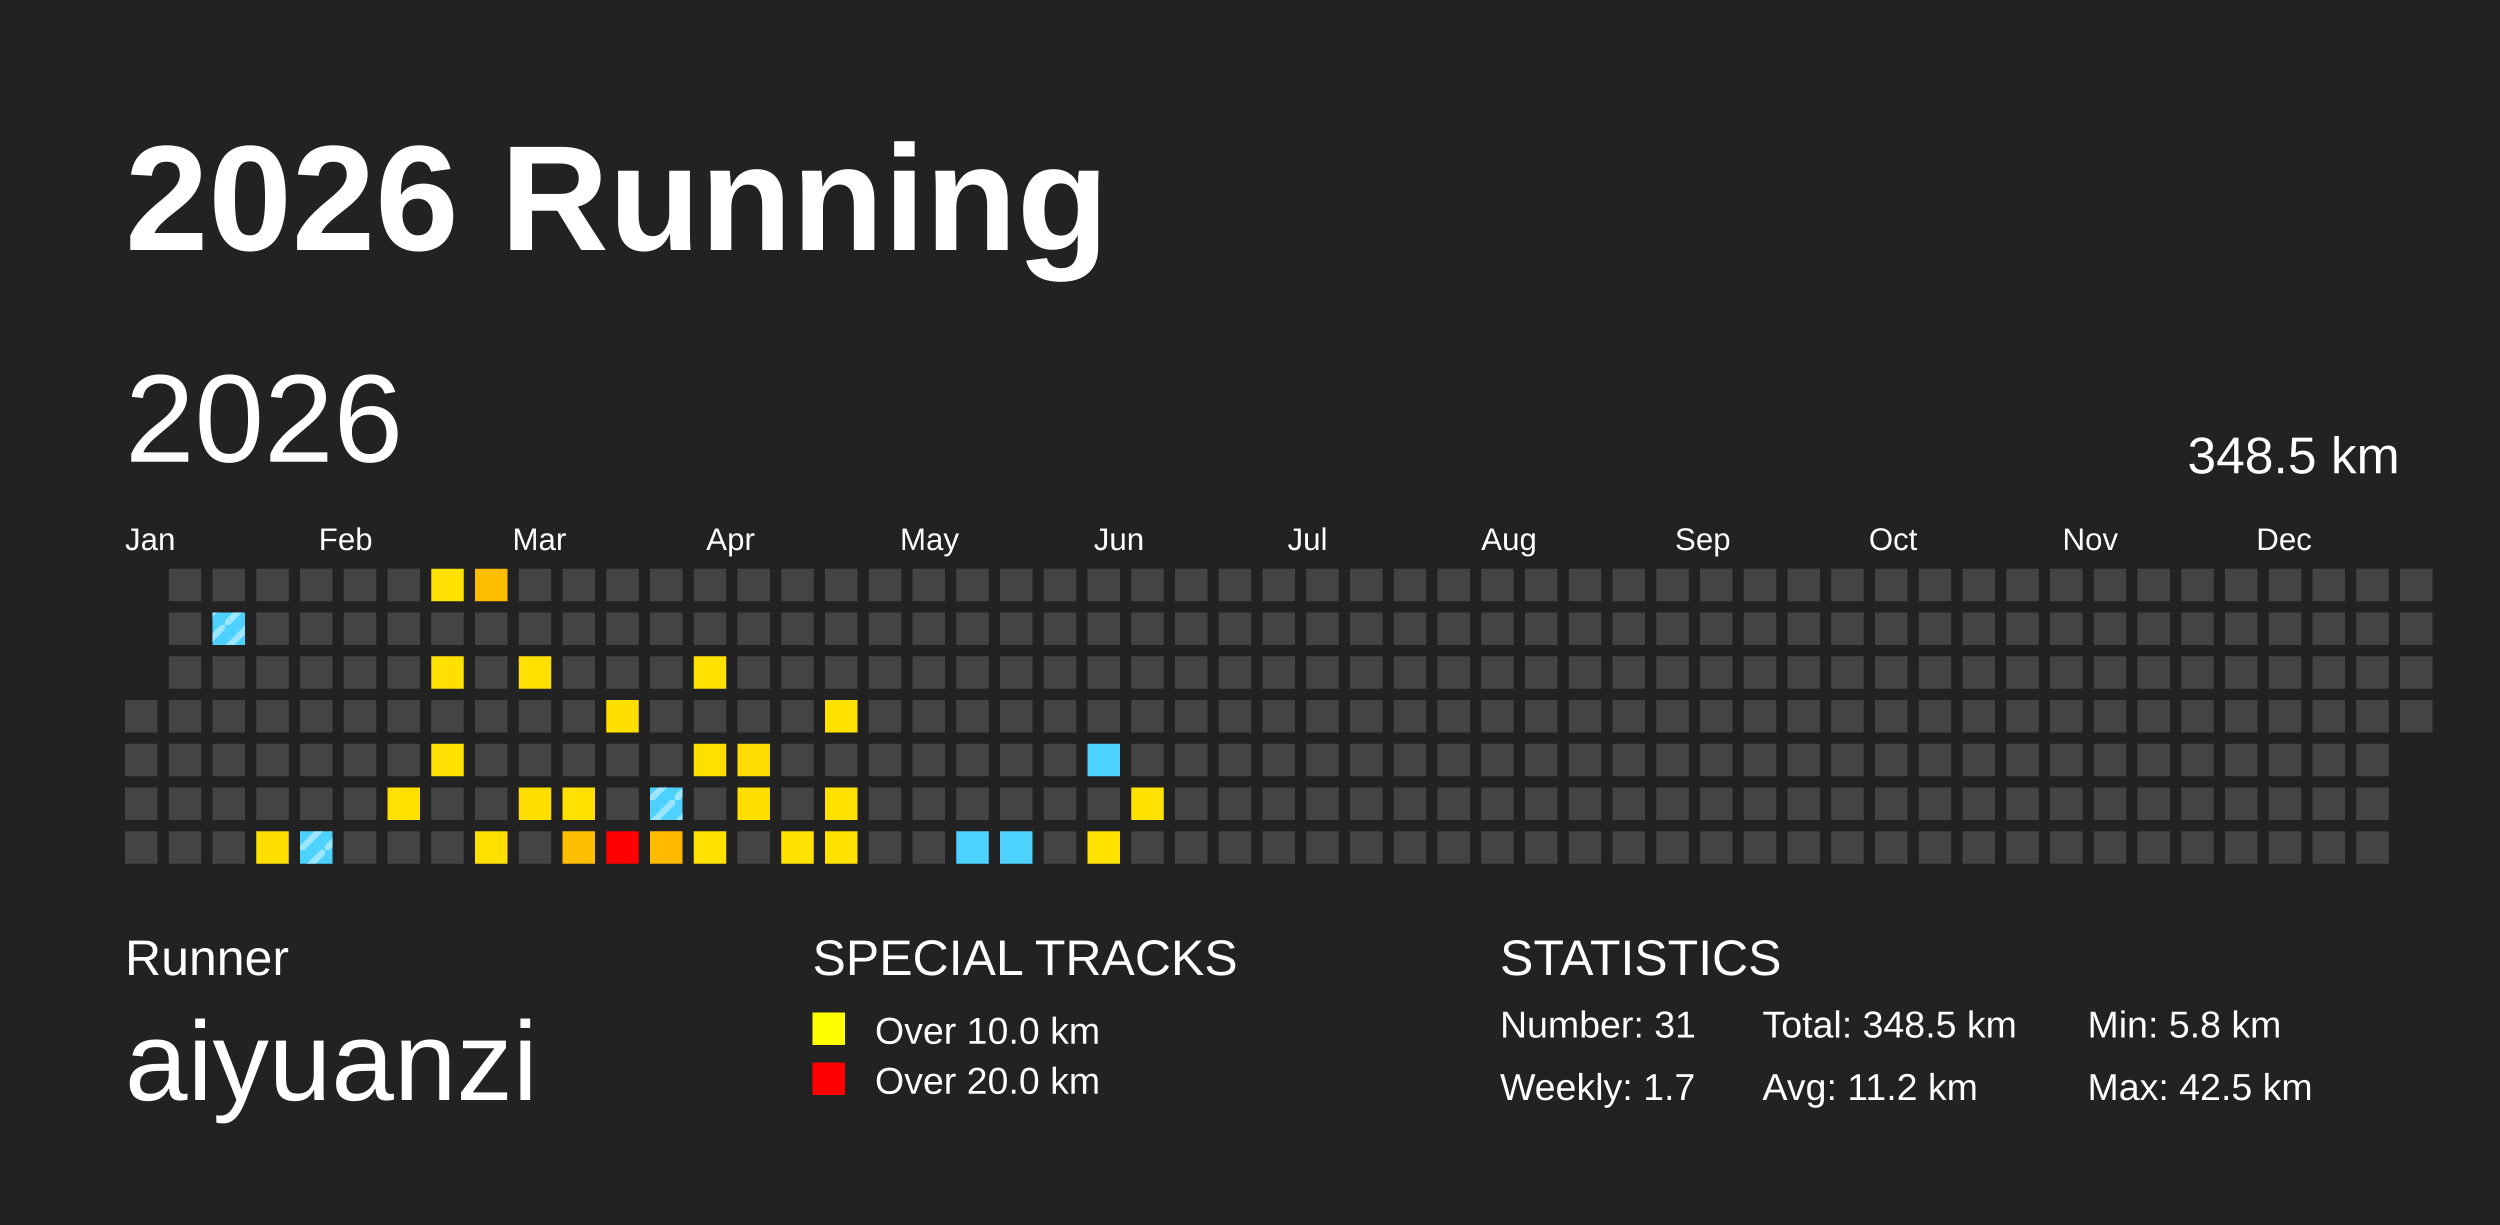
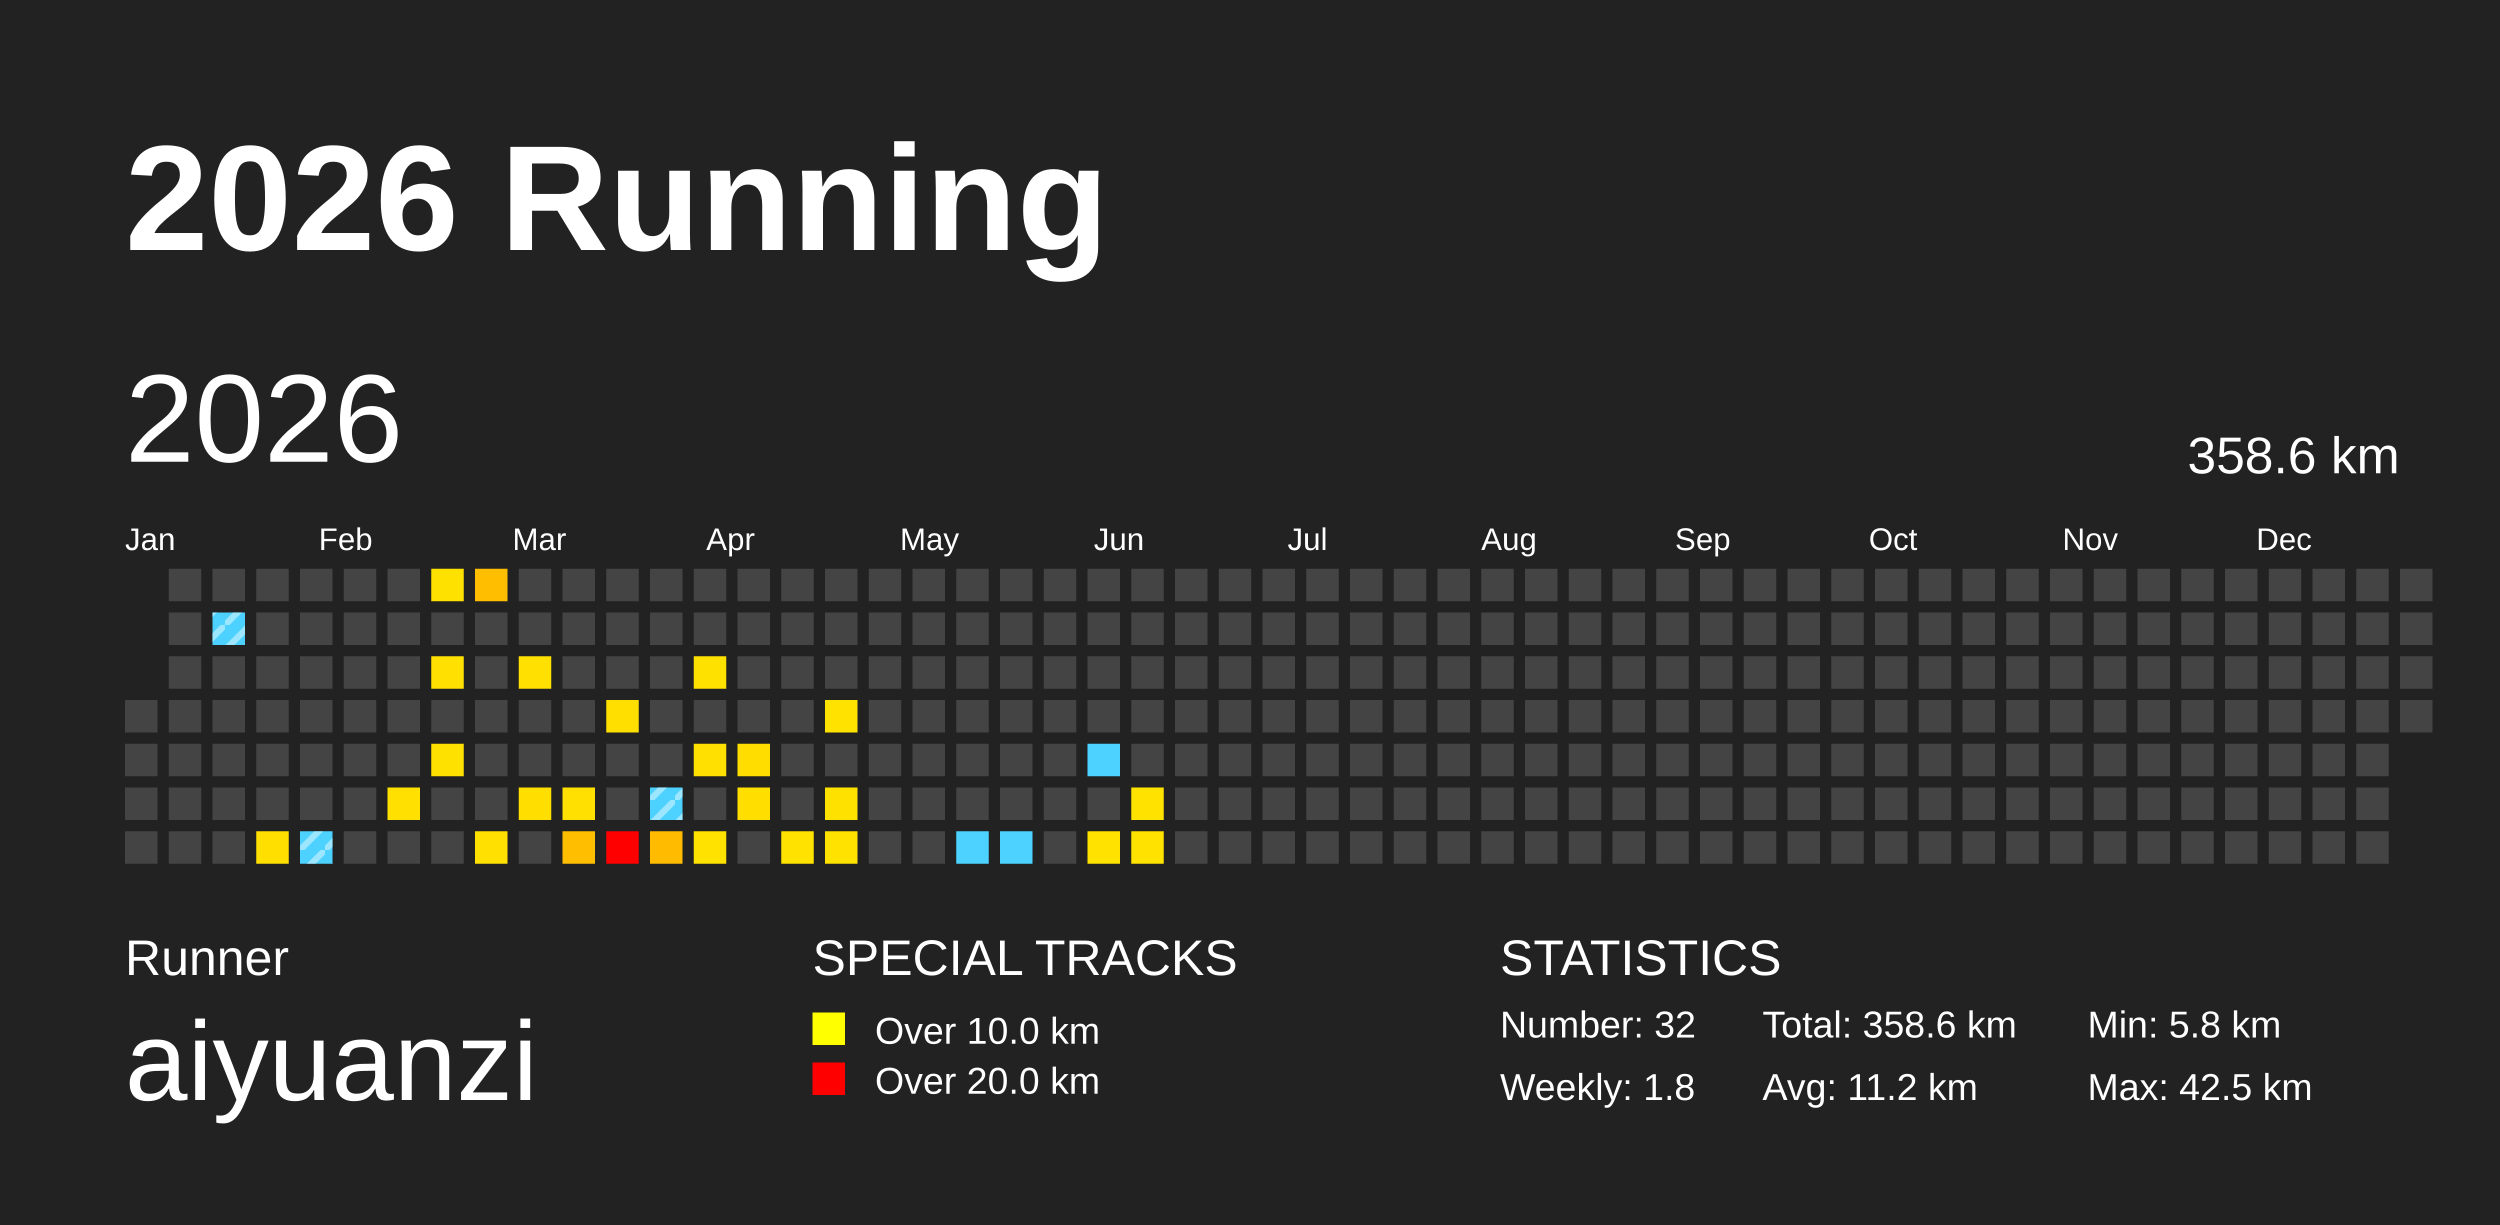
<svg xmlns="http://www.w3.org/2000/svg" baseProfile="full" height="98mm" version="1.1" viewBox="0,0,200,98" width="200mm">
  <defs>
    <pattern height="2" id="indoor-stripe" patternUnits="userSpaceOnUse" width="2">
      <line stroke="white" stroke-opacity="0.45" stroke-width="0.5" x1="0" x2="2" y1="2" y2="0" />
    </pattern>
  </defs>
  <rect fill="#222222" height="98" width="200" x="0" y="0" />
  <text fill="#FFFFFF" style="font-size:12px; font-family:Arial; font-weight:bold;" x="10" y="20">2026 Running</text>
  <text fill="#FFFFFF" style="font-size:4px; font-family:Arial" x="10" y="78">Runner</text>
  <text fill="#FFFFFF" style="font-size:9px; font-family:Arial" x="10" y="88">aiyuanzi</text>
  <text fill="#FFFFFF" style="font-size:4px; font-family:Arial" x="65" y="78">SPECIAL TRACKS</text>
  <rect fill="yellow" height="2.6" width="2.6" x="65" y="81" />
  <text fill="#FFFFFF" style="font-size:3px; font-family:Arial" x="70" y="83.5">Over 10.0 km</text>
  <rect fill="red" height="2.6" width="2.6" x="65" y="85" />
  <text fill="#FFFFFF" style="font-size:3px; font-family:Arial" x="70" y="87.5">Over 20.0 km</text>
  <text fill="#FFFFFF" style="font-size:4px; font-family:Arial" x="120" y="78">STATISTICS</text>
-   <text fill="#FFFFFF" style="font-size:3px; font-family:Arial" x="120" y="83">Number: 31</text>
-   <text fill="#FFFFFF" style="font-size:3px; font-family:Arial" x="120" y="88">Weekly: 1.7</text>
-   <text fill="#FFFFFF" style="font-size:3px; font-family:Arial" x="141" y="83">Total: 348.5 km</text>
+   <text fill="#FFFFFF" style="font-size:3px; font-family:Arial" x="120" y="83">Number: 32</text>
+   <text fill="#FFFFFF" style="font-size:3px; font-family:Arial" x="120" y="88">Weekly: 1.8</text>
+   <text fill="#FFFFFF" style="font-size:3px; font-family:Arial" x="141" y="83">Total: 358.6 km</text>
  <text fill="#FFFFFF" style="font-size:3px; font-family:Arial" x="141" y="88">Avg: 11.2 km</text>
  <text fill="#FFFFFF" style="font-size:3px; font-family:Arial" x="167" y="83">Min: 5.8 km</text>
  <text fill="#FFFFFF" style="font-size:3px; font-family:Arial" x="167" y="88">Max: 42.5 km</text>
  <text dominant-baseline="hanging" fill="#FFFFFF" style="font-size:10.0px; font-family:Arial;" x="10" y="30">2026</text>
-   <text dominant-baseline="hanging" fill="#FFFFFF" style="font-size:4.125px; font-family:Arial;" x="175" y="35">348.5 km</text>
+   <text dominant-baseline="hanging" fill="#FFFFFF" style="font-size:4.125px; font-family:Arial;" x="175" y="35">358.6 km</text>
  <text fill="#FFFFFF" style="font-size:2.5px; font-family:Arial" x="10.0" y="44">Jan</text>
  <text fill="#FFFFFF" style="font-size:2.5px; font-family:Arial" x="25.5" y="44">Feb</text>
  <text fill="#FFFFFF" style="font-size:2.5px; font-family:Arial" x="41.0" y="44">Mar</text>
  <text fill="#FFFFFF" style="font-size:2.5px; font-family:Arial" x="56.5" y="44">Apr</text>
  <text fill="#FFFFFF" style="font-size:2.5px; font-family:Arial" x="72.0" y="44">May</text>
  <text fill="#FFFFFF" style="font-size:2.5px; font-family:Arial" x="87.5" y="44">Jun</text>
  <text fill="#FFFFFF" style="font-size:2.5px; font-family:Arial" x="103.0" y="44">Jul</text>
  <text fill="#FFFFFF" style="font-size:2.5px; font-family:Arial" x="118.5" y="44">Aug</text>
  <text fill="#FFFFFF" style="font-size:2.5px; font-family:Arial" x="134.0" y="44">Sep</text>
  <text fill="#FFFFFF" style="font-size:2.5px; font-family:Arial" x="149.5" y="44">Oct</text>
  <text fill="#FFFFFF" style="font-size:2.5px; font-family:Arial" x="165.0" y="44">Nov</text>
  <text fill="#FFFFFF" style="font-size:2.5px; font-family:Arial" x="180.5" y="44">Dec</text>
  <rect fill="#444444" height="2.6" width="2.6" x="10.0" y="56.0" />
  <rect fill="#444444" height="2.6" width="2.6" x="10.0" y="59.5" />
  <rect fill="#444444" height="2.6" width="2.6" x="10.0" y="63.0" />
  <rect fill="#444444" height="2.6" width="2.6" x="10.0" y="66.5" />
  <rect fill="#444444" height="2.6" width="2.6" x="13.5" y="45.5" />
  <rect fill="#444444" height="2.6" width="2.6" x="13.5" y="49.0" />
  <rect fill="#444444" height="2.6" width="2.6" x="13.5" y="52.5" />
  <rect fill="#444444" height="2.6" width="2.6" x="13.5" y="56.0" />
  <rect fill="#444444" height="2.6" width="2.6" x="13.5" y="59.5" />
  <rect fill="#444444" height="2.6" width="2.6" x="13.5" y="63.0" />
  <rect fill="#444444" height="2.6" width="2.6" x="13.5" y="66.5" />
  <rect fill="#444444" height="2.6" width="2.6" x="17.0" y="45.5" />
  <rect fill="#4dd2ff" height="2.6" width="2.6" x="17.0" y="49.0" />
  <rect fill="url(#indoor-stripe)" height="2.6" width="2.6" x="17.0" y="49.0" />
  <rect fill="#444444" height="2.6" width="2.6" x="17.0" y="52.5" />
  <rect fill="#444444" height="2.6" width="2.6" x="17.0" y="56.0" />
  <rect fill="#444444" height="2.6" width="2.6" x="17.0" y="59.5" />
  <rect fill="#444444" height="2.6" width="2.6" x="17.0" y="63.0" />
  <rect fill="#444444" height="2.6" width="2.6" x="17.0" y="66.5" />
  <rect fill="#444444" height="2.6" width="2.6" x="20.5" y="45.5" />
  <rect fill="#444444" height="2.6" width="2.6" x="20.5" y="49.0" />
  <rect fill="#444444" height="2.6" width="2.6" x="20.5" y="52.5" />
  <rect fill="#444444" height="2.6" width="2.6" x="20.5" y="56.0" />
  <rect fill="#444444" height="2.6" width="2.6" x="20.5" y="59.5" />
  <rect fill="#444444" height="2.6" width="2.6" x="20.5" y="63.0" />
  <rect fill="#ffdf00" height="2.6" width="2.6" x="20.5" y="66.5" />
  <rect fill="#444444" height="2.6" width="2.6" x="24.0" y="45.5" />
  <rect fill="#444444" height="2.6" width="2.6" x="24.0" y="49.0" />
  <rect fill="#444444" height="2.6" width="2.6" x="24.0" y="52.5" />
  <rect fill="#444444" height="2.6" width="2.6" x="24.0" y="56.0" />
  <rect fill="#444444" height="2.6" width="2.6" x="24.0" y="59.5" />
  <rect fill="#444444" height="2.6" width="2.6" x="24.0" y="63.0" />
  <rect fill="#4dd2ff" height="2.6" width="2.6" x="24.0" y="66.5" />
  <rect fill="url(#indoor-stripe)" height="2.6" width="2.6" x="24.0" y="66.5" />
  <rect fill="#444444" height="2.6" width="2.6" x="27.5" y="45.5" />
  <rect fill="#444444" height="2.6" width="2.6" x="27.5" y="49.0" />
  <rect fill="#444444" height="2.6" width="2.6" x="27.5" y="52.5" />
  <rect fill="#444444" height="2.6" width="2.6" x="27.5" y="56.0" />
  <rect fill="#444444" height="2.6" width="2.6" x="27.5" y="59.5" />
  <rect fill="#444444" height="2.6" width="2.6" x="27.5" y="63.0" />
  <rect fill="#444444" height="2.6" width="2.6" x="27.5" y="66.5" />
  <rect fill="#444444" height="2.6" width="2.6" x="31.0" y="45.5" />
  <rect fill="#444444" height="2.6" width="2.6" x="31.0" y="49.0" />
  <rect fill="#444444" height="2.6" width="2.6" x="31.0" y="52.5" />
  <rect fill="#444444" height="2.6" width="2.6" x="31.0" y="56.0" />
  <rect fill="#444444" height="2.6" width="2.6" x="31.0" y="59.5" />
  <rect fill="#ffe000" height="2.6" width="2.6" x="31.0" y="63.0" />
  <rect fill="#444444" height="2.6" width="2.6" x="31.0" y="66.5" />
  <rect fill="#ffe100" height="2.6" width="2.6" x="34.5" y="45.5" />
  <rect fill="#444444" height="2.6" width="2.6" x="34.5" y="49.0" />
  <rect fill="#ffe000" height="2.6" width="2.6" x="34.5" y="52.5" />
  <rect fill="#444444" height="2.6" width="2.6" x="34.5" y="56.0" />
  <rect fill="#ffe100" height="2.6" width="2.6" x="34.5" y="59.5" />
  <rect fill="#444444" height="2.6" width="2.6" x="34.5" y="63.0" />
  <rect fill="#444444" height="2.6" width="2.6" x="34.5" y="66.5" />
  <rect fill="#ffbe00" height="2.6" width="2.6" x="38.0" y="45.5" />
  <rect fill="#444444" height="2.6" width="2.6" x="38.0" y="49.0" />
  <rect fill="#444444" height="2.6" width="2.6" x="38.0" y="52.5" />
  <rect fill="#444444" height="2.6" width="2.6" x="38.0" y="56.0" />
  <rect fill="#444444" height="2.6" width="2.6" x="38.0" y="59.5" />
  <rect fill="#444444" height="2.6" width="2.6" x="38.0" y="63.0" />
  <rect fill="#ffe000" height="2.6" width="2.6" x="38.0" y="66.5" />
  <rect fill="#444444" height="2.6" width="2.6" x="41.5" y="45.5" />
  <rect fill="#444444" height="2.6" width="2.6" x="41.5" y="49.0" />
  <rect fill="#ffe000" height="2.6" width="2.6" x="41.5" y="52.5" />
  <rect fill="#444444" height="2.6" width="2.6" x="41.5" y="56.0" />
  <rect fill="#444444" height="2.6" width="2.6" x="41.5" y="59.5" />
  <rect fill="#ffde00" height="2.6" width="2.6" x="41.5" y="63.0" />
  <rect fill="#444444" height="2.6" width="2.6" x="41.5" y="66.5" />
  <rect fill="#444444" height="2.6" width="2.6" x="45.0" y="45.5" />
  <rect fill="#444444" height="2.6" width="2.6" x="45.0" y="49.0" />
  <rect fill="#444444" height="2.6" width="2.6" x="45.0" y="52.5" />
  <rect fill="#444444" height="2.6" width="2.6" x="45.0" y="56.0" />
  <rect fill="#444444" height="2.6" width="2.6" x="45.0" y="59.5" />
  <rect fill="#ffe000" height="2.6" width="2.6" x="45.0" y="63.0" />
  <rect fill="#ffbf00" height="2.6" width="2.6" x="45.0" y="66.5" />
  <rect fill="#444444" height="2.6" width="2.6" x="48.5" y="45.5" />
  <rect fill="#444444" height="2.6" width="2.6" x="48.5" y="49.0" />
  <rect fill="#444444" height="2.6" width="2.6" x="48.5" y="52.5" />
  <rect fill="#ffdf00" height="2.6" width="2.6" x="48.5" y="56.0" />
  <rect fill="#444444" height="2.6" width="2.6" x="48.5" y="59.5" />
  <rect fill="#444444" height="2.6" width="2.6" x="48.5" y="63.0" />
  <rect fill="red" height="2.6" width="2.6" x="48.5" y="66.5" />
  <rect fill="#444444" height="2.6" width="2.6" x="52.0" y="45.5" />
  <rect fill="#444444" height="2.6" width="2.6" x="52.0" y="49.0" />
  <rect fill="#444444" height="2.6" width="2.6" x="52.0" y="52.5" />
  <rect fill="#444444" height="2.6" width="2.6" x="52.0" y="56.0" />
  <rect fill="#444444" height="2.6" width="2.6" x="52.0" y="59.5" />
  <rect fill="#4dd2ff" height="2.6" width="2.6" x="52.0" y="63.0" />
  <rect fill="url(#indoor-stripe)" height="2.6" width="2.6" x="52.0" y="63.0" />
  <rect fill="#ffbb00" height="2.6" width="2.6" x="52.0" y="66.5" />
  <rect fill="#444444" height="2.6" width="2.6" x="55.5" y="45.5" />
  <rect fill="#444444" height="2.6" width="2.6" x="55.5" y="49.0" />
  <rect fill="#ffe100" height="2.6" width="2.6" x="55.5" y="52.5" />
  <rect fill="#444444" height="2.6" width="2.6" x="55.5" y="56.0" />
  <rect fill="#ffe000" height="2.6" width="2.6" x="55.5" y="59.5" />
  <rect fill="#444444" height="2.6" width="2.6" x="55.5" y="63.0" />
  <rect fill="#ffe200" height="2.6" width="2.6" x="55.5" y="66.5" />
  <rect fill="#444444" height="2.6" width="2.6" x="59.0" y="45.5" />
  <rect fill="#444444" height="2.6" width="2.6" x="59.0" y="49.0" />
  <rect fill="#444444" height="2.6" width="2.6" x="59.0" y="52.5" />
  <rect fill="#444444" height="2.6" width="2.6" x="59.0" y="56.0" />
  <rect fill="#ffdd00" height="2.6" width="2.6" x="59.0" y="59.5" />
  <rect fill="#ffde00" height="2.6" width="2.6" x="59.0" y="63.0" />
  <rect fill="#444444" height="2.6" width="2.6" x="59.0" y="66.5" />
  <rect fill="#444444" height="2.6" width="2.6" x="62.5" y="45.5" />
  <rect fill="#444444" height="2.6" width="2.6" x="62.5" y="49.0" />
  <rect fill="#444444" height="2.6" width="2.6" x="62.5" y="52.5" />
  <rect fill="#444444" height="2.6" width="2.6" x="62.5" y="56.0" />
  <rect fill="#444444" height="2.6" width="2.6" x="62.5" y="59.5" />
  <rect fill="#444444" height="2.6" width="2.6" x="62.5" y="63.0" />
  <rect fill="#ffe200" height="2.6" width="2.6" x="62.5" y="66.5" />
  <rect fill="#444444" height="2.6" width="2.6" x="66.0" y="45.5" />
  <rect fill="#444444" height="2.6" width="2.6" x="66.0" y="49.0" />
  <rect fill="#444444" height="2.6" width="2.6" x="66.0" y="52.5" />
  <rect fill="#ffe200" height="2.6" width="2.6" x="66.0" y="56.0" />
  <rect fill="#444444" height="2.6" width="2.6" x="66.0" y="59.5" />
  <rect fill="#ffe100" height="2.6" width="2.6" x="66.0" y="63.0" />
  <rect fill="#ffe200" height="2.6" width="2.6" x="66.0" y="66.5" />
  <rect fill="#444444" height="2.6" width="2.6" x="69.5" y="45.5" />
  <rect fill="#444444" height="2.6" width="2.6" x="69.5" y="49.0" />
  <rect fill="#444444" height="2.6" width="2.6" x="69.5" y="52.5" />
  <rect fill="#444444" height="2.6" width="2.6" x="69.5" y="56.0" />
  <rect fill="#444444" height="2.6" width="2.6" x="69.5" y="59.5" />
  <rect fill="#444444" height="2.6" width="2.6" x="69.5" y="63.0" />
  <rect fill="#444444" height="2.6" width="2.6" x="69.5" y="66.5" />
  <rect fill="#444444" height="2.6" width="2.6" x="73.0" y="45.5" />
  <rect fill="#444444" height="2.6" width="2.6" x="73.0" y="49.0" />
  <rect fill="#444444" height="2.6" width="2.6" x="73.0" y="52.5" />
  <rect fill="#444444" height="2.6" width="2.6" x="73.0" y="56.0" />
  <rect fill="#444444" height="2.6" width="2.6" x="73.0" y="59.5" />
  <rect fill="#444444" height="2.6" width="2.6" x="73.0" y="63.0" />
  <rect fill="#444444" height="2.6" width="2.6" x="73.0" y="66.5" />
  <rect fill="#444444" height="2.6" width="2.6" x="76.5" y="45.5" />
  <rect fill="#444444" height="2.6" width="2.6" x="76.5" y="49.0" />
  <rect fill="#444444" height="2.6" width="2.6" x="76.5" y="52.5" />
  <rect fill="#444444" height="2.6" width="2.6" x="76.5" y="56.0" />
  <rect fill="#444444" height="2.6" width="2.6" x="76.5" y="59.5" />
  <rect fill="#444444" height="2.6" width="2.6" x="76.5" y="63.0" />
  <rect fill="#4dd2ff" height="2.6" width="2.6" x="76.5" y="66.5" />
  <rect fill="#444444" height="2.6" width="2.6" x="80.0" y="45.5" />
  <rect fill="#444444" height="2.6" width="2.6" x="80.0" y="49.0" />
  <rect fill="#444444" height="2.6" width="2.6" x="80.0" y="52.5" />
  <rect fill="#444444" height="2.6" width="2.6" x="80.0" y="56.0" />
  <rect fill="#444444" height="2.6" width="2.6" x="80.0" y="59.5" />
  <rect fill="#444444" height="2.6" width="2.6" x="80.0" y="63.0" />
  <rect fill="#4dd2ff" height="2.6" width="2.6" x="80.0" y="66.5" />
  <rect fill="#444444" height="2.6" width="2.6" x="83.5" y="45.5" />
  <rect fill="#444444" height="2.6" width="2.6" x="83.5" y="49.0" />
  <rect fill="#444444" height="2.6" width="2.6" x="83.5" y="52.5" />
  <rect fill="#444444" height="2.6" width="2.6" x="83.5" y="56.0" />
  <rect fill="#444444" height="2.6" width="2.6" x="83.5" y="59.5" />
  <rect fill="#444444" height="2.6" width="2.6" x="83.5" y="63.0" />
  <rect fill="#444444" height="2.6" width="2.6" x="83.5" y="66.5" />
  <rect fill="#444444" height="2.6" width="2.6" x="87.0" y="45.5" />
  <rect fill="#444444" height="2.6" width="2.6" x="87.0" y="49.0" />
  <rect fill="#444444" height="2.6" width="2.6" x="87.0" y="52.5" />
  <rect fill="#444444" height="2.6" width="2.6" x="87.0" y="56.0" />
  <rect fill="#4dd2ff" height="2.6" width="2.6" x="87.0" y="59.5" />
  <rect fill="#444444" height="2.6" width="2.6" x="87.0" y="63.0" />
  <rect fill="#ffe200" height="2.6" width="2.6" x="87.0" y="66.5" />
  <rect fill="#444444" height="2.6" width="2.6" x="90.5" y="45.5" />
  <rect fill="#444444" height="2.6" width="2.6" x="90.5" y="49.0" />
  <rect fill="#444444" height="2.6" width="2.6" x="90.5" y="52.5" />
  <rect fill="#444444" height="2.6" width="2.6" x="90.5" y="56.0" />
  <rect fill="#444444" height="2.6" width="2.6" x="90.5" y="59.5" />
  <rect fill="#ffe200" height="2.6" width="2.6" x="90.5" y="63.0" />
-   <rect fill="#444444" height="2.6" width="2.6" x="90.5" y="66.5" />
+   <rect fill="#ffe200" height="2.6" width="2.6" x="90.5" y="66.5" />
  <rect fill="#444444" height="2.6" width="2.6" x="94.0" y="45.5" />
  <rect fill="#444444" height="2.6" width="2.6" x="94.0" y="49.0" />
  <rect fill="#444444" height="2.6" width="2.6" x="94.0" y="52.5" />
  <rect fill="#444444" height="2.6" width="2.6" x="94.0" y="56.0" />
  <rect fill="#444444" height="2.6" width="2.6" x="94.0" y="59.5" />
  <rect fill="#444444" height="2.6" width="2.6" x="94.0" y="63.0" />
  <rect fill="#444444" height="2.6" width="2.6" x="94.0" y="66.5" />
  <rect fill="#444444" height="2.6" width="2.6" x="97.5" y="45.5" />
  <rect fill="#444444" height="2.6" width="2.6" x="97.5" y="49.0" />
  <rect fill="#444444" height="2.6" width="2.6" x="97.5" y="52.5" />
  <rect fill="#444444" height="2.6" width="2.6" x="97.5" y="56.0" />
  <rect fill="#444444" height="2.6" width="2.6" x="97.5" y="59.5" />
  <rect fill="#444444" height="2.6" width="2.6" x="97.5" y="63.0" />
  <rect fill="#444444" height="2.6" width="2.6" x="97.5" y="66.5" />
  <rect fill="#444444" height="2.6" width="2.6" x="101.0" y="45.5" />
  <rect fill="#444444" height="2.6" width="2.6" x="101.0" y="49.0" />
  <rect fill="#444444" height="2.6" width="2.6" x="101.0" y="52.5" />
  <rect fill="#444444" height="2.6" width="2.6" x="101.0" y="56.0" />
  <rect fill="#444444" height="2.6" width="2.6" x="101.0" y="59.5" />
  <rect fill="#444444" height="2.6" width="2.6" x="101.0" y="63.0" />
  <rect fill="#444444" height="2.6" width="2.6" x="101.0" y="66.5" />
  <rect fill="#444444" height="2.6" width="2.6" x="104.5" y="45.5" />
  <rect fill="#444444" height="2.6" width="2.6" x="104.5" y="49.0" />
  <rect fill="#444444" height="2.6" width="2.6" x="104.5" y="52.5" />
  <rect fill="#444444" height="2.6" width="2.6" x="104.5" y="56.0" />
  <rect fill="#444444" height="2.6" width="2.6" x="104.5" y="59.5" />
  <rect fill="#444444" height="2.6" width="2.6" x="104.5" y="63.0" />
  <rect fill="#444444" height="2.6" width="2.6" x="104.5" y="66.5" />
  <rect fill="#444444" height="2.6" width="2.6" x="108.0" y="45.5" />
  <rect fill="#444444" height="2.6" width="2.6" x="108.0" y="49.0" />
  <rect fill="#444444" height="2.6" width="2.6" x="108.0" y="52.5" />
  <rect fill="#444444" height="2.6" width="2.6" x="108.0" y="56.0" />
  <rect fill="#444444" height="2.6" width="2.6" x="108.0" y="59.5" />
  <rect fill="#444444" height="2.6" width="2.6" x="108.0" y="63.0" />
  <rect fill="#444444" height="2.6" width="2.6" x="108.0" y="66.5" />
  <rect fill="#444444" height="2.6" width="2.6" x="111.5" y="45.5" />
  <rect fill="#444444" height="2.6" width="2.6" x="111.5" y="49.0" />
  <rect fill="#444444" height="2.6" width="2.6" x="111.5" y="52.5" />
  <rect fill="#444444" height="2.6" width="2.6" x="111.5" y="56.0" />
  <rect fill="#444444" height="2.6" width="2.6" x="111.5" y="59.5" />
  <rect fill="#444444" height="2.6" width="2.6" x="111.5" y="63.0" />
  <rect fill="#444444" height="2.6" width="2.6" x="111.5" y="66.5" />
  <rect fill="#444444" height="2.6" width="2.6" x="115.0" y="45.5" />
  <rect fill="#444444" height="2.6" width="2.6" x="115.0" y="49.0" />
  <rect fill="#444444" height="2.6" width="2.6" x="115.0" y="52.5" />
  <rect fill="#444444" height="2.6" width="2.6" x="115.0" y="56.0" />
  <rect fill="#444444" height="2.6" width="2.6" x="115.0" y="59.5" />
  <rect fill="#444444" height="2.6" width="2.6" x="115.0" y="63.0" />
  <rect fill="#444444" height="2.6" width="2.6" x="115.0" y="66.5" />
  <rect fill="#444444" height="2.6" width="2.6" x="118.5" y="45.5" />
  <rect fill="#444444" height="2.6" width="2.6" x="118.5" y="49.0" />
  <rect fill="#444444" height="2.6" width="2.6" x="118.5" y="52.5" />
  <rect fill="#444444" height="2.6" width="2.6" x="118.5" y="56.0" />
  <rect fill="#444444" height="2.6" width="2.6" x="118.5" y="59.5" />
  <rect fill="#444444" height="2.6" width="2.6" x="118.5" y="63.0" />
  <rect fill="#444444" height="2.6" width="2.6" x="118.5" y="66.5" />
  <rect fill="#444444" height="2.6" width="2.6" x="122.0" y="45.5" />
  <rect fill="#444444" height="2.6" width="2.6" x="122.0" y="49.0" />
  <rect fill="#444444" height="2.6" width="2.6" x="122.0" y="52.5" />
  <rect fill="#444444" height="2.6" width="2.6" x="122.0" y="56.0" />
  <rect fill="#444444" height="2.6" width="2.6" x="122.0" y="59.5" />
  <rect fill="#444444" height="2.6" width="2.6" x="122.0" y="63.0" />
  <rect fill="#444444" height="2.6" width="2.6" x="122.0" y="66.5" />
  <rect fill="#444444" height="2.6" width="2.6" x="125.5" y="45.5" />
  <rect fill="#444444" height="2.6" width="2.6" x="125.5" y="49.0" />
  <rect fill="#444444" height="2.6" width="2.6" x="125.5" y="52.5" />
  <rect fill="#444444" height="2.6" width="2.6" x="125.5" y="56.0" />
  <rect fill="#444444" height="2.6" width="2.6" x="125.5" y="59.5" />
  <rect fill="#444444" height="2.6" width="2.6" x="125.5" y="63.0" />
  <rect fill="#444444" height="2.6" width="2.6" x="125.5" y="66.5" />
  <rect fill="#444444" height="2.6" width="2.6" x="129.0" y="45.5" />
  <rect fill="#444444" height="2.6" width="2.6" x="129.0" y="49.0" />
  <rect fill="#444444" height="2.6" width="2.6" x="129.0" y="52.5" />
  <rect fill="#444444" height="2.6" width="2.6" x="129.0" y="56.0" />
  <rect fill="#444444" height="2.6" width="2.6" x="129.0" y="59.5" />
  <rect fill="#444444" height="2.6" width="2.6" x="129.0" y="63.0" />
  <rect fill="#444444" height="2.6" width="2.6" x="129.0" y="66.5" />
  <rect fill="#444444" height="2.6" width="2.6" x="132.5" y="45.5" />
  <rect fill="#444444" height="2.6" width="2.6" x="132.5" y="49.0" />
  <rect fill="#444444" height="2.6" width="2.6" x="132.5" y="52.5" />
  <rect fill="#444444" height="2.6" width="2.6" x="132.5" y="56.0" />
  <rect fill="#444444" height="2.6" width="2.6" x="132.5" y="59.5" />
  <rect fill="#444444" height="2.6" width="2.6" x="132.5" y="63.0" />
  <rect fill="#444444" height="2.6" width="2.6" x="132.5" y="66.5" />
  <rect fill="#444444" height="2.6" width="2.6" x="136.0" y="45.5" />
  <rect fill="#444444" height="2.6" width="2.6" x="136.0" y="49.0" />
  <rect fill="#444444" height="2.6" width="2.6" x="136.0" y="52.5" />
  <rect fill="#444444" height="2.6" width="2.6" x="136.0" y="56.0" />
  <rect fill="#444444" height="2.6" width="2.6" x="136.0" y="59.5" />
  <rect fill="#444444" height="2.6" width="2.6" x="136.0" y="63.0" />
  <rect fill="#444444" height="2.6" width="2.6" x="136.0" y="66.5" />
  <rect fill="#444444" height="2.6" width="2.6" x="139.5" y="45.5" />
  <rect fill="#444444" height="2.6" width="2.6" x="139.5" y="49.0" />
  <rect fill="#444444" height="2.6" width="2.6" x="139.5" y="52.5" />
  <rect fill="#444444" height="2.6" width="2.6" x="139.5" y="56.0" />
  <rect fill="#444444" height="2.6" width="2.6" x="139.5" y="59.5" />
  <rect fill="#444444" height="2.6" width="2.6" x="139.5" y="63.0" />
  <rect fill="#444444" height="2.6" width="2.6" x="139.5" y="66.5" />
  <rect fill="#444444" height="2.6" width="2.6" x="143.0" y="45.5" />
  <rect fill="#444444" height="2.6" width="2.6" x="143.0" y="49.0" />
  <rect fill="#444444" height="2.6" width="2.6" x="143.0" y="52.5" />
  <rect fill="#444444" height="2.6" width="2.6" x="143.0" y="56.0" />
  <rect fill="#444444" height="2.6" width="2.6" x="143.0" y="59.5" />
  <rect fill="#444444" height="2.6" width="2.6" x="143.0" y="63.0" />
  <rect fill="#444444" height="2.6" width="2.6" x="143.0" y="66.5" />
  <rect fill="#444444" height="2.6" width="2.6" x="146.5" y="45.5" />
  <rect fill="#444444" height="2.6" width="2.6" x="146.5" y="49.0" />
  <rect fill="#444444" height="2.6" width="2.6" x="146.5" y="52.5" />
  <rect fill="#444444" height="2.6" width="2.6" x="146.5" y="56.0" />
  <rect fill="#444444" height="2.6" width="2.6" x="146.5" y="59.5" />
  <rect fill="#444444" height="2.6" width="2.6" x="146.5" y="63.0" />
  <rect fill="#444444" height="2.6" width="2.6" x="146.5" y="66.5" />
  <rect fill="#444444" height="2.6" width="2.6" x="150.0" y="45.5" />
  <rect fill="#444444" height="2.6" width="2.6" x="150.0" y="49.0" />
  <rect fill="#444444" height="2.6" width="2.6" x="150.0" y="52.5" />
  <rect fill="#444444" height="2.6" width="2.6" x="150.0" y="56.0" />
  <rect fill="#444444" height="2.6" width="2.6" x="150.0" y="59.5" />
  <rect fill="#444444" height="2.6" width="2.6" x="150.0" y="63.0" />
  <rect fill="#444444" height="2.6" width="2.6" x="150.0" y="66.5" />
  <rect fill="#444444" height="2.6" width="2.6" x="153.5" y="45.5" />
  <rect fill="#444444" height="2.6" width="2.6" x="153.5" y="49.0" />
  <rect fill="#444444" height="2.6" width="2.6" x="153.5" y="52.5" />
  <rect fill="#444444" height="2.6" width="2.6" x="153.5" y="56.0" />
  <rect fill="#444444" height="2.6" width="2.6" x="153.5" y="59.5" />
  <rect fill="#444444" height="2.6" width="2.6" x="153.5" y="63.0" />
  <rect fill="#444444" height="2.6" width="2.6" x="153.5" y="66.5" />
  <rect fill="#444444" height="2.6" width="2.6" x="157.0" y="45.5" />
  <rect fill="#444444" height="2.6" width="2.6" x="157.0" y="49.0" />
  <rect fill="#444444" height="2.6" width="2.6" x="157.0" y="52.5" />
  <rect fill="#444444" height="2.6" width="2.6" x="157.0" y="56.0" />
  <rect fill="#444444" height="2.6" width="2.6" x="157.0" y="59.5" />
  <rect fill="#444444" height="2.6" width="2.6" x="157.0" y="63.0" />
  <rect fill="#444444" height="2.6" width="2.6" x="157.0" y="66.5" />
  <rect fill="#444444" height="2.6" width="2.6" x="160.5" y="45.5" />
  <rect fill="#444444" height="2.6" width="2.6" x="160.5" y="49.0" />
  <rect fill="#444444" height="2.6" width="2.6" x="160.5" y="52.5" />
  <rect fill="#444444" height="2.6" width="2.6" x="160.5" y="56.0" />
  <rect fill="#444444" height="2.6" width="2.6" x="160.5" y="59.5" />
  <rect fill="#444444" height="2.6" width="2.6" x="160.5" y="63.0" />
  <rect fill="#444444" height="2.6" width="2.6" x="160.5" y="66.5" />
  <rect fill="#444444" height="2.6" width="2.6" x="164.0" y="45.5" />
  <rect fill="#444444" height="2.6" width="2.6" x="164.0" y="49.0" />
  <rect fill="#444444" height="2.6" width="2.6" x="164.0" y="52.5" />
  <rect fill="#444444" height="2.6" width="2.6" x="164.0" y="56.0" />
  <rect fill="#444444" height="2.6" width="2.6" x="164.0" y="59.5" />
  <rect fill="#444444" height="2.6" width="2.6" x="164.0" y="63.0" />
  <rect fill="#444444" height="2.6" width="2.6" x="164.0" y="66.5" />
  <rect fill="#444444" height="2.6" width="2.6" x="167.5" y="45.5" />
  <rect fill="#444444" height="2.6" width="2.6" x="167.5" y="49.0" />
  <rect fill="#444444" height="2.6" width="2.6" x="167.5" y="52.5" />
  <rect fill="#444444" height="2.6" width="2.6" x="167.5" y="56.0" />
  <rect fill="#444444" height="2.6" width="2.6" x="167.5" y="59.5" />
  <rect fill="#444444" height="2.6" width="2.6" x="167.5" y="63.0" />
  <rect fill="#444444" height="2.6" width="2.6" x="167.5" y="66.5" />
  <rect fill="#444444" height="2.6" width="2.6" x="171.0" y="45.5" />
  <rect fill="#444444" height="2.6" width="2.6" x="171.0" y="49.0" />
  <rect fill="#444444" height="2.6" width="2.6" x="171.0" y="52.5" />
  <rect fill="#444444" height="2.6" width="2.6" x="171.0" y="56.0" />
  <rect fill="#444444" height="2.6" width="2.6" x="171.0" y="59.5" />
  <rect fill="#444444" height="2.6" width="2.6" x="171.0" y="63.0" />
  <rect fill="#444444" height="2.6" width="2.6" x="171.0" y="66.5" />
  <rect fill="#444444" height="2.6" width="2.6" x="174.5" y="45.5" />
  <rect fill="#444444" height="2.6" width="2.6" x="174.5" y="49.0" />
  <rect fill="#444444" height="2.6" width="2.6" x="174.5" y="52.5" />
  <rect fill="#444444" height="2.6" width="2.6" x="174.5" y="56.0" />
  <rect fill="#444444" height="2.6" width="2.6" x="174.5" y="59.5" />
  <rect fill="#444444" height="2.6" width="2.6" x="174.5" y="63.0" />
  <rect fill="#444444" height="2.6" width="2.6" x="174.5" y="66.5" />
  <rect fill="#444444" height="2.6" width="2.6" x="178.0" y="45.5" />
  <rect fill="#444444" height="2.6" width="2.6" x="178.0" y="49.0" />
  <rect fill="#444444" height="2.6" width="2.6" x="178.0" y="52.5" />
  <rect fill="#444444" height="2.6" width="2.6" x="178.0" y="56.0" />
  <rect fill="#444444" height="2.6" width="2.6" x="178.0" y="59.5" />
  <rect fill="#444444" height="2.6" width="2.6" x="178.0" y="63.0" />
  <rect fill="#444444" height="2.6" width="2.6" x="178.0" y="66.5" />
  <rect fill="#444444" height="2.6" width="2.6" x="181.5" y="45.5" />
  <rect fill="#444444" height="2.6" width="2.6" x="181.5" y="49.0" />
  <rect fill="#444444" height="2.6" width="2.6" x="181.5" y="52.5" />
  <rect fill="#444444" height="2.6" width="2.6" x="181.5" y="56.0" />
  <rect fill="#444444" height="2.6" width="2.6" x="181.5" y="59.5" />
  <rect fill="#444444" height="2.6" width="2.6" x="181.5" y="63.0" />
  <rect fill="#444444" height="2.6" width="2.6" x="181.5" y="66.5" />
  <rect fill="#444444" height="2.6" width="2.6" x="185.0" y="45.5" />
  <rect fill="#444444" height="2.6" width="2.6" x="185.0" y="49.0" />
  <rect fill="#444444" height="2.6" width="2.6" x="185.0" y="52.5" />
  <rect fill="#444444" height="2.6" width="2.6" x="185.0" y="56.0" />
  <rect fill="#444444" height="2.6" width="2.6" x="185.0" y="59.5" />
  <rect fill="#444444" height="2.6" width="2.6" x="185.0" y="63.0" />
  <rect fill="#444444" height="2.6" width="2.6" x="185.0" y="66.5" />
  <rect fill="#444444" height="2.6" width="2.6" x="188.5" y="45.5" />
  <rect fill="#444444" height="2.6" width="2.6" x="188.5" y="49.0" />
  <rect fill="#444444" height="2.6" width="2.6" x="188.5" y="52.5" />
  <rect fill="#444444" height="2.6" width="2.6" x="188.5" y="56.0" />
  <rect fill="#444444" height="2.6" width="2.6" x="188.5" y="59.5" />
  <rect fill="#444444" height="2.6" width="2.6" x="188.5" y="63.0" />
  <rect fill="#444444" height="2.6" width="2.6" x="188.5" y="66.5" />
  <rect fill="#444444" height="2.6" width="2.6" x="192.0" y="45.5" />
  <rect fill="#444444" height="2.6" width="2.6" x="192.0" y="49.0" />
  <rect fill="#444444" height="2.6" width="2.6" x="192.0" y="52.5" />
  <rect fill="#444444" height="2.6" width="2.6" x="192.0" y="56.0" />
</svg>
